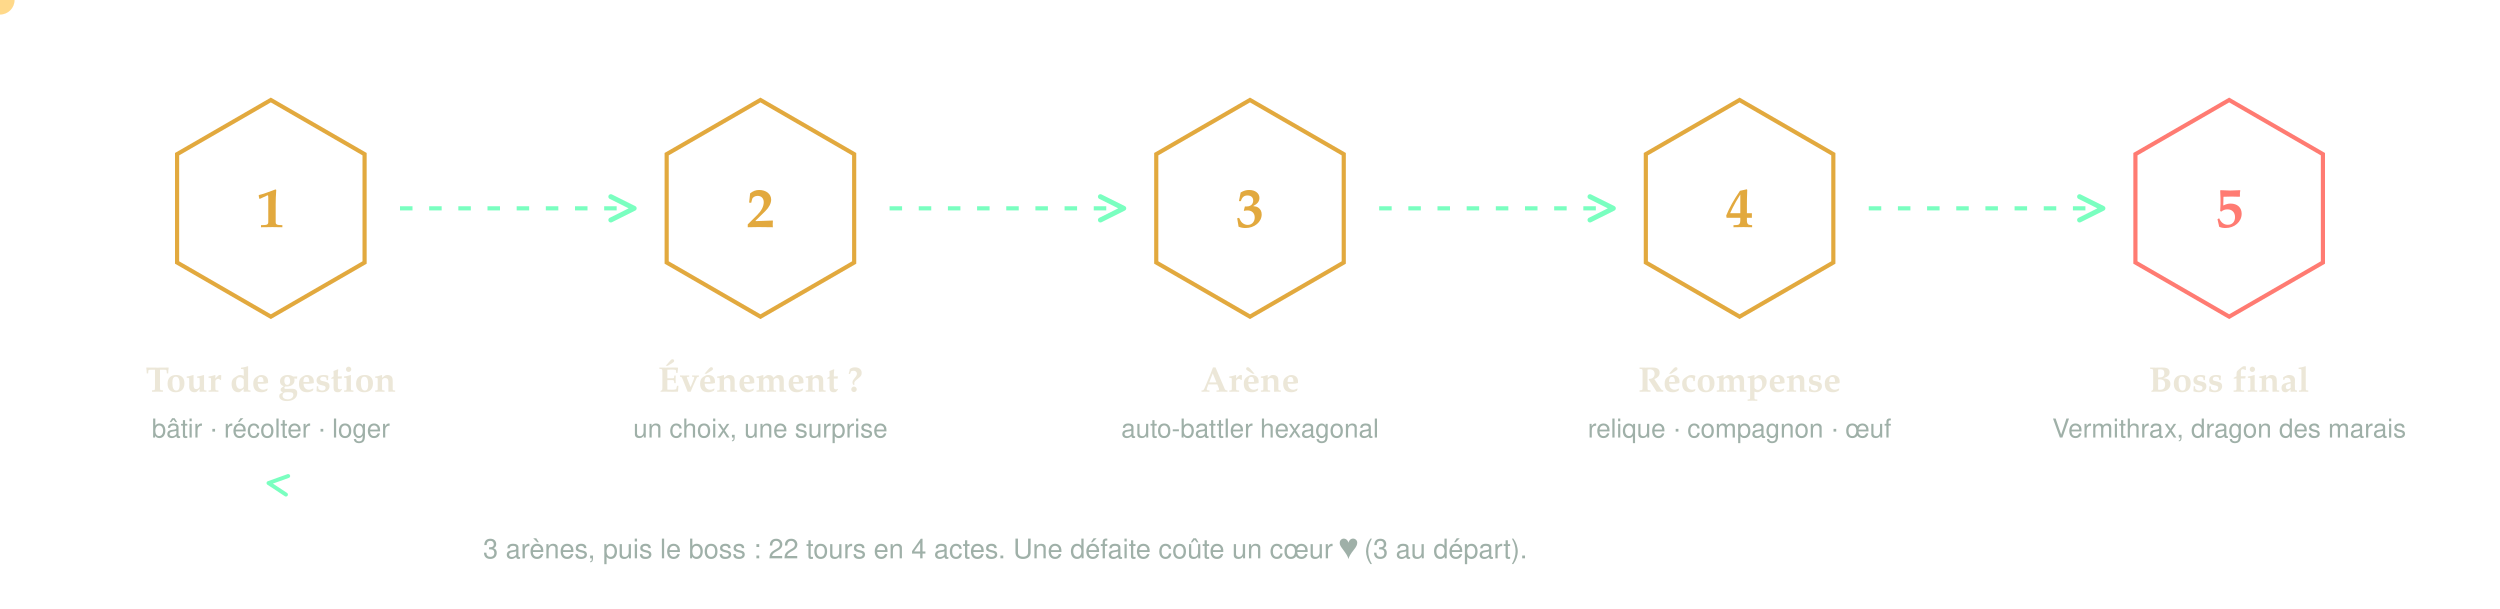
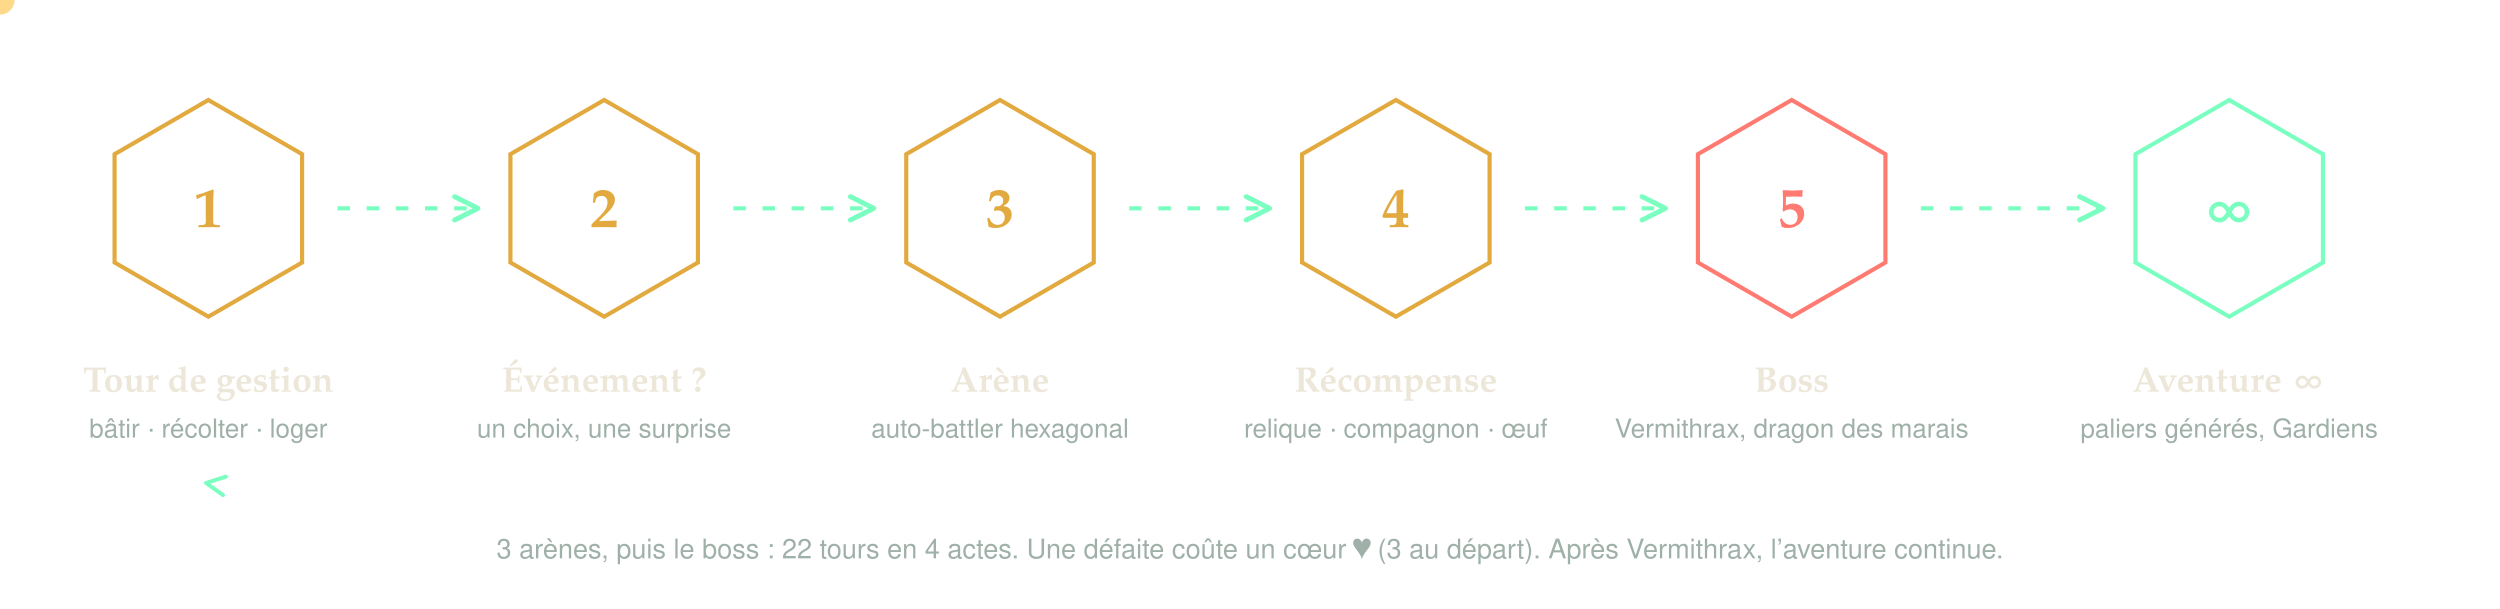
- <svg xmlns="http://www.w3.org/2000/svg" viewBox="0 0 1200 292" width="1200" height="292" role="img" aria-label="Tour de gestion → Événement ? → Arène → Récompense → Boss final">
+ <svg xmlns="http://www.w3.org/2000/svg" viewBox="0 0 1200 292" width="1200" height="292" role="img" aria-label="Tour de gestion → Événement ? → Arène → Récompense → Boss → Aventure ∞">
  <defs>
    <marker id="ar" viewBox="0 0 10 10" refX="8" refY="5" markerWidth="7" markerHeight="7" orient="auto-start-reverse">
      <path d="M1 1L9 5L1 9" fill="none" stroke="#7affc0" stroke-width="1.7" stroke-linecap="round" stroke-linejoin="round" />
    </marker>
  </defs>
  <style>
text{font-family:'Cinzel','Trajan Pro','Palatino Linotype','Book Antiqua',Palatino,Georgia,serif}
.s{font-family:-apple-system,BlinkMacSystemFont,'Segoe UI',Helvetica,Arial,sans-serif}
.m{font-family:ui-monospace,SFMono-Regular,Menlo,Consolas,monospace}
.c{text-anchor:middle}.e{text-anchor:end}
.flow{stroke-dasharray:6 8;animation:flow 1.4s linear infinite}@keyframes flow{to{stroke-dashoffset:-14}}.pulse{animation:pulse 3s ease-in-out infinite;transform-box:fill-box;transform-origin:center}@keyframes pulse{0%,100%{transform:scale(1)}50%{transform:scale(1.07)}}
@media (prefers-reduced-motion: reduce){*{animation:none!important}}
</style>
  <g class="pulse" style="animation-delay:0s">
-     <path d="M175.0 126.0L130.0 152.0L85.0 126.0L85.0 74.0L130.0 48.0L175.0 74.0Z" fill="rgba(255,255,255,0.085)" stroke="#e2a93e" stroke-width="2" />
-     <text class="c" x="130" y="109" font-size="27" font-weight="700" fill="#e2a93e">1</text>
+     <path d="M145.0 126.0L100.0 152.0L55.0 126.0L55.0 74.0L100.0 48.0L145.0 74.0Z" fill="rgba(255,255,255,0.085)" stroke="#e2a93e" stroke-width="2" />
+     <text class="c" x="100" y="109" font-size="27" font-weight="700" fill="#e2a93e">1</text>
  </g>
-   <text class="c" x="130" y="188" font-size="17" font-weight="700" fill="#ece7d8">Tour de gestion</text>
-   <text class="s c" x="130" y="210" font-size="12.5" fill="#9fb0a8">bâtir · récolter · loger</text>
-   <path class="flow" d="M192 100H303" fill="none" stroke="#7affc0" stroke-width="2" marker-end="url(#ar)" />
+   <text class="c" x="100" y="188" font-size="17" font-weight="700" fill="#ece7d8">Tour de gestion</text>
+   <text class="s c" x="100" y="210" font-size="12.5" fill="#9fb0a8">bâtir · récolter · loger</text>
+   <path class="flow" d="M162 100H228" fill="none" stroke="#7affc0" stroke-width="2" marker-end="url(#ar)" />
  <g class="pulse" style="animation-delay:0.5s">
-     <path d="M410.0 126.0L365.0 152.0L320.0 126.0L320.0 74.0L365.0 48.0L410.0 74.0Z" fill="rgba(255,255,255,0.085)" stroke="#e2a93e" stroke-width="2" />
-     <text class="c" x="365" y="109" font-size="27" font-weight="700" fill="#e2a93e">2</text>
+     <path d="M335.0 126.0L290.0 152.0L245.0 126.0L245.0 74.0L290.0 48.0L335.0 74.0Z" fill="rgba(255,255,255,0.085)" stroke="#e2a93e" stroke-width="2" />
+     <text class="c" x="290" y="109" font-size="27" font-weight="700" fill="#e2a93e">2</text>
  </g>
-   <text class="c" x="365" y="188" font-size="17" font-weight="700" fill="#ece7d8">Événement ?</text>
-   <text class="s c" x="365" y="210" font-size="12.5" fill="#9fb0a8">un choix, une surprise</text>
-   <path class="flow" d="M427 100H538" fill="none" stroke="#7affc0" stroke-width="2" marker-end="url(#ar)" />
+   <text class="c" x="290" y="188" font-size="17" font-weight="700" fill="#ece7d8">Événement ?</text>
+   <text class="s c" x="290" y="210" font-size="12.5" fill="#9fb0a8">un choix, une surprise</text>
+   <path class="flow" d="M352 100H418" fill="none" stroke="#7affc0" stroke-width="2" marker-end="url(#ar)" />
  <g class="pulse" style="animation-delay:1s">
-     <path d="M645.0 126.0L600.0 152.0L555.0 126.0L555.0 74.0L600.0 48.0L645.0 74.0Z" fill="rgba(255,255,255,0.085)" stroke="#e2a93e" stroke-width="2" />
-     <text class="c" x="600" y="109" font-size="27" font-weight="700" fill="#e2a93e">3</text>
+     <path d="M525.0 126.0L480.0 152.0L435.0 126.0L435.0 74.0L480.0 48.0L525.0 74.0Z" fill="rgba(255,255,255,0.085)" stroke="#e2a93e" stroke-width="2" />
+     <text class="c" x="480" y="109" font-size="27" font-weight="700" fill="#e2a93e">3</text>
  </g>
-   <text class="c" x="600" y="188" font-size="17" font-weight="700" fill="#ece7d8">Arène</text>
-   <text class="s c" x="600" y="210" font-size="12.5" fill="#9fb0a8">auto-battler hexagonal</text>
-   <path class="flow" d="M662 100H773" fill="none" stroke="#7affc0" stroke-width="2" marker-end="url(#ar)" />
+   <text class="c" x="480" y="188" font-size="17" font-weight="700" fill="#ece7d8">Arène</text>
+   <text class="s c" x="480" y="210" font-size="12.5" fill="#9fb0a8">auto-battler hexagonal</text>
+   <path class="flow" d="M542 100H608" fill="none" stroke="#7affc0" stroke-width="2" marker-end="url(#ar)" />
  <g class="pulse" style="animation-delay:1.5s">
-     <path d="M880.0 126.0L835.0 152.0L790.0 126.0L790.0 74.0L835.0 48.0L880.0 74.0Z" fill="rgba(255,255,255,0.085)" stroke="#e2a93e" stroke-width="2" />
-     <text class="c" x="835" y="109" font-size="27" font-weight="700" fill="#e2a93e">4</text>
+     <path d="M715.0 126.0L670.0 152.0L625.0 126.0L625.0 74.0L670.0 48.0L715.0 74.0Z" fill="rgba(255,255,255,0.085)" stroke="#e2a93e" stroke-width="2" />
+     <text class="c" x="670" y="109" font-size="27" font-weight="700" fill="#e2a93e">4</text>
  </g>
-   <text class="c" x="835" y="188" font-size="17" font-weight="700" fill="#ece7d8">Récompense</text>
-   <text class="s c" x="835" y="210" font-size="12.5" fill="#9fb0a8">relique · compagnon · œuf</text>
-   <path class="flow" d="M897 100H1008" fill="none" stroke="#7affc0" stroke-width="2" marker-end="url(#ar)" />
+   <text class="c" x="670" y="188" font-size="17" font-weight="700" fill="#ece7d8">Récompense</text>
+   <text class="s c" x="670" y="210" font-size="12.5" fill="#9fb0a8">relique · compagnon · œuf</text>
+   <path class="flow" d="M732 100H798" fill="none" stroke="#7affc0" stroke-width="2" marker-end="url(#ar)" />
  <g class="pulse" style="animation-delay:2s">
-     <path d="M1115.0 126.0L1070.0 152.0L1025.0 126.0L1025.0 74.0L1070.0 48.0L1115.0 74.0Z" fill="rgba(255,255,255,0.085)" stroke="#ff7b72" stroke-width="2" />
-     <text class="c" x="1070" y="109" font-size="27" font-weight="700" fill="#ff7b72">5</text>
+     <path d="M905.0 126.0L860.0 152.0L815.0 126.0L815.0 74.0L860.0 48.0L905.0 74.0Z" fill="rgba(255,255,255,0.085)" stroke="#ff7b72" stroke-width="2" />
+     <text class="c" x="860" y="109" font-size="27" font-weight="700" fill="#ff7b72">5</text>
  </g>
-   <text class="c" x="1070" y="188" font-size="17" font-weight="700" fill="#ece7d8">Boss final</text>
-   <text class="s c" x="1070" y="210" font-size="12.5" fill="#9fb0a8">Vermithrax, dragon des marais</text>
-   <path class="flow" d="M835 232q-340 44 -705 0" fill="none" stroke="rgba(255,255,255,0.2)" stroke-width="1.6" marker-end="url(#ar)" />
-   <text class="s c" x="482.5" y="268" font-size="13" fill="#9fb0a8">3 arènes, puis le boss : 22 tours en 4 actes. Une défaite coûte un cœur ♥ (3 au départ).</text>
+   <text class="c" x="860" y="188" font-size="17" font-weight="700" fill="#ece7d8">Boss</text>
+   <text class="s c" x="860" y="210" font-size="12.5" fill="#9fb0a8">Vermithrax, dragon des marais</text>
+   <path class="flow" d="M922 100H1008" fill="none" stroke="#7affc0" stroke-width="2" marker-end="url(#ar)" />
+   <g class="pulse" style="animation-delay:2.5s">
+     <path d="M1115.0 126.0L1070.0 152.0L1025.0 126.0L1025.0 74.0L1070.0 48.0L1115.0 74.0Z" fill="rgba(255,255,255,0.085)" stroke="#7affc0" stroke-width="2" />
+     <text class="c" x="1070" y="109" font-size="27" font-weight="700" fill="#7affc0">∞</text>
+   </g>
+   <text class="c" x="1070" y="188" font-size="17" font-weight="700" fill="#ece7d8">Aventure ∞</text>
+   <text class="s c" x="1070" y="210" font-size="12.5" fill="#9fb0a8">paliers générés, Gardiens</text>
+   <path class="flow" d="M670 232q-290 44 -570 0" fill="none" stroke="rgba(255,255,255,0.2)" stroke-width="1.6" marker-end="url(#ar)" />
+   <text class="s c" x="600" y="268" font-size="13" fill="#9fb0a8">3 arènes, puis le boss : 22 tours en 4 actes. Une défaite coûte un cœur ♥ (3 au départ). Après Vermithrax, l’aventure continue.</text>
  <circle r="7" fill="#ffd98a">
-     <animateMotion dur="10s" repeatCount="indefinite" path="M130 100H1070" />
+     <animateMotion dur="11s" repeatCount="indefinite" path="M100 100H1070" />
  </circle>
</svg>
